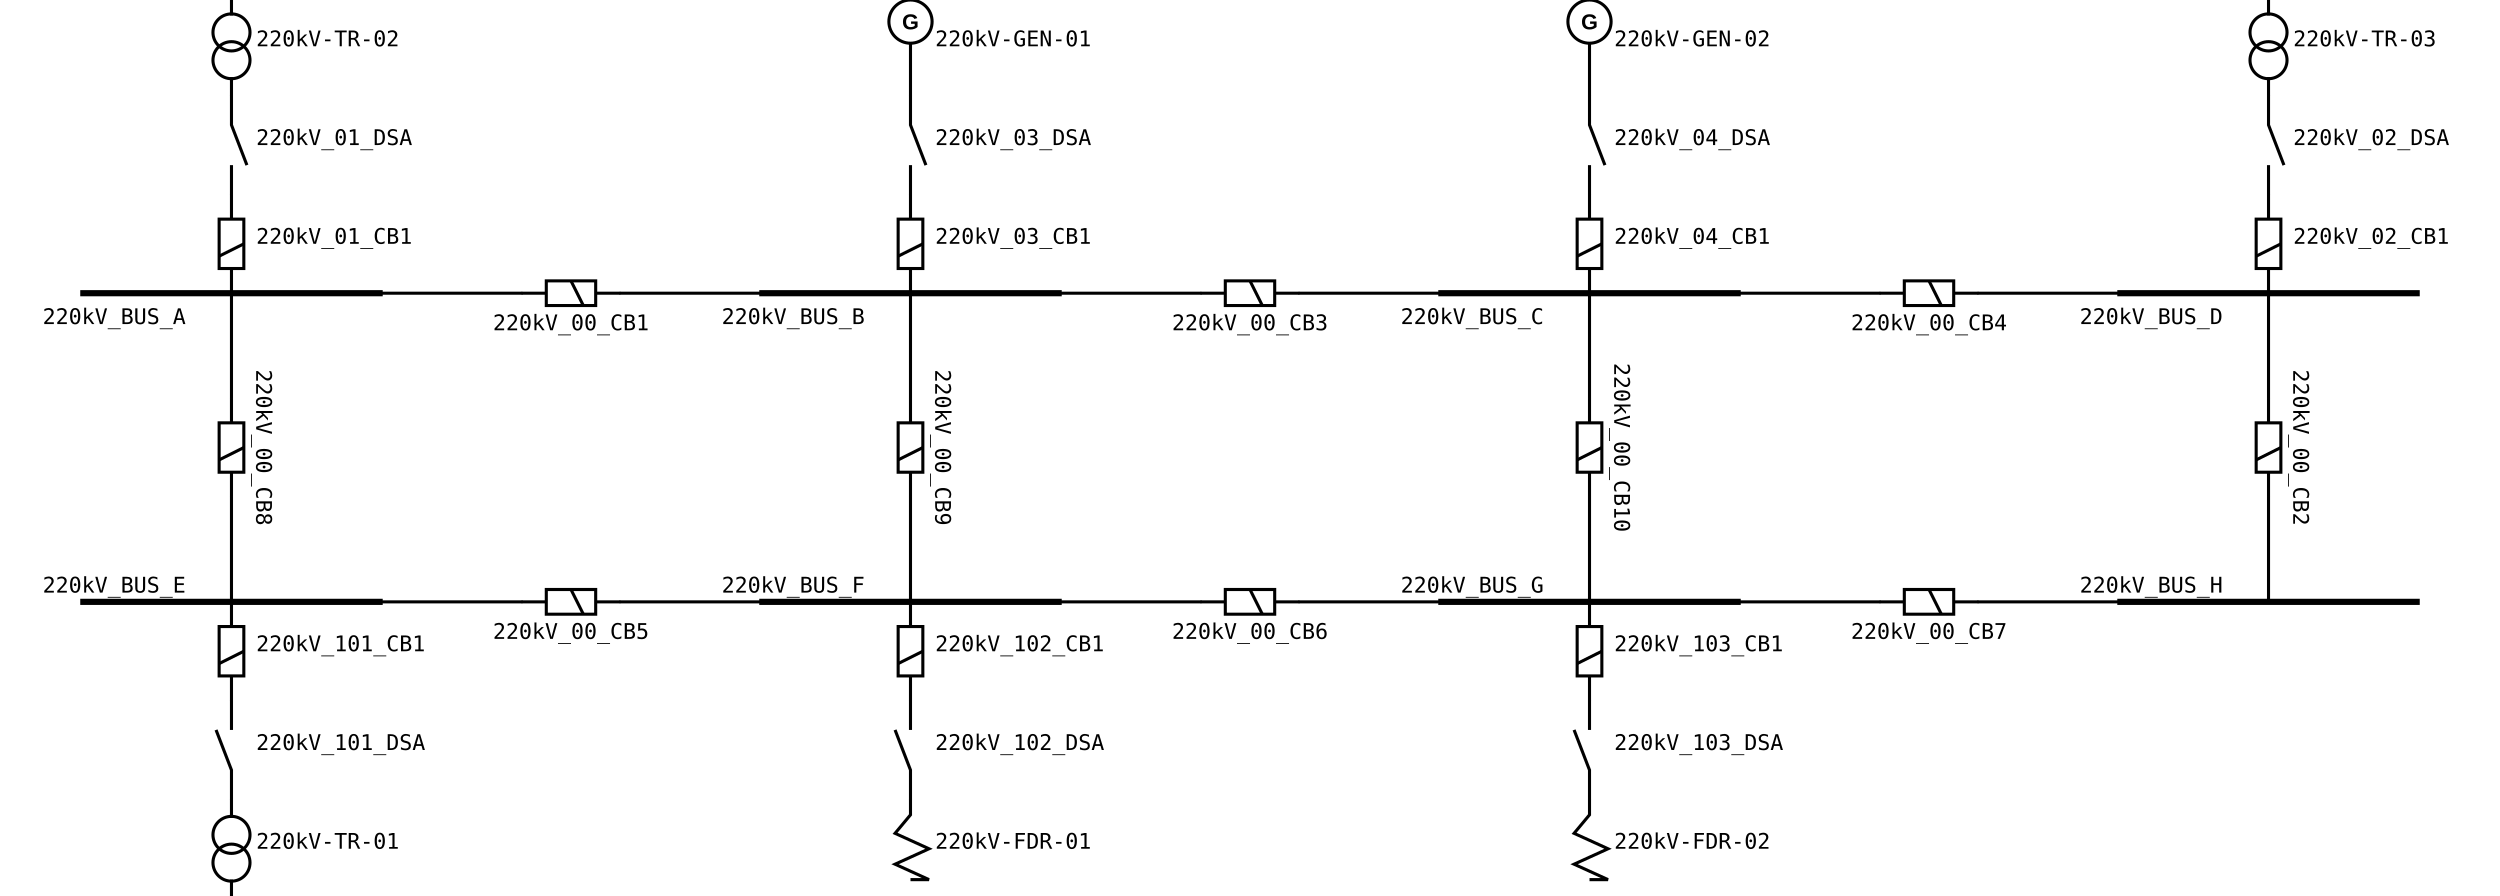
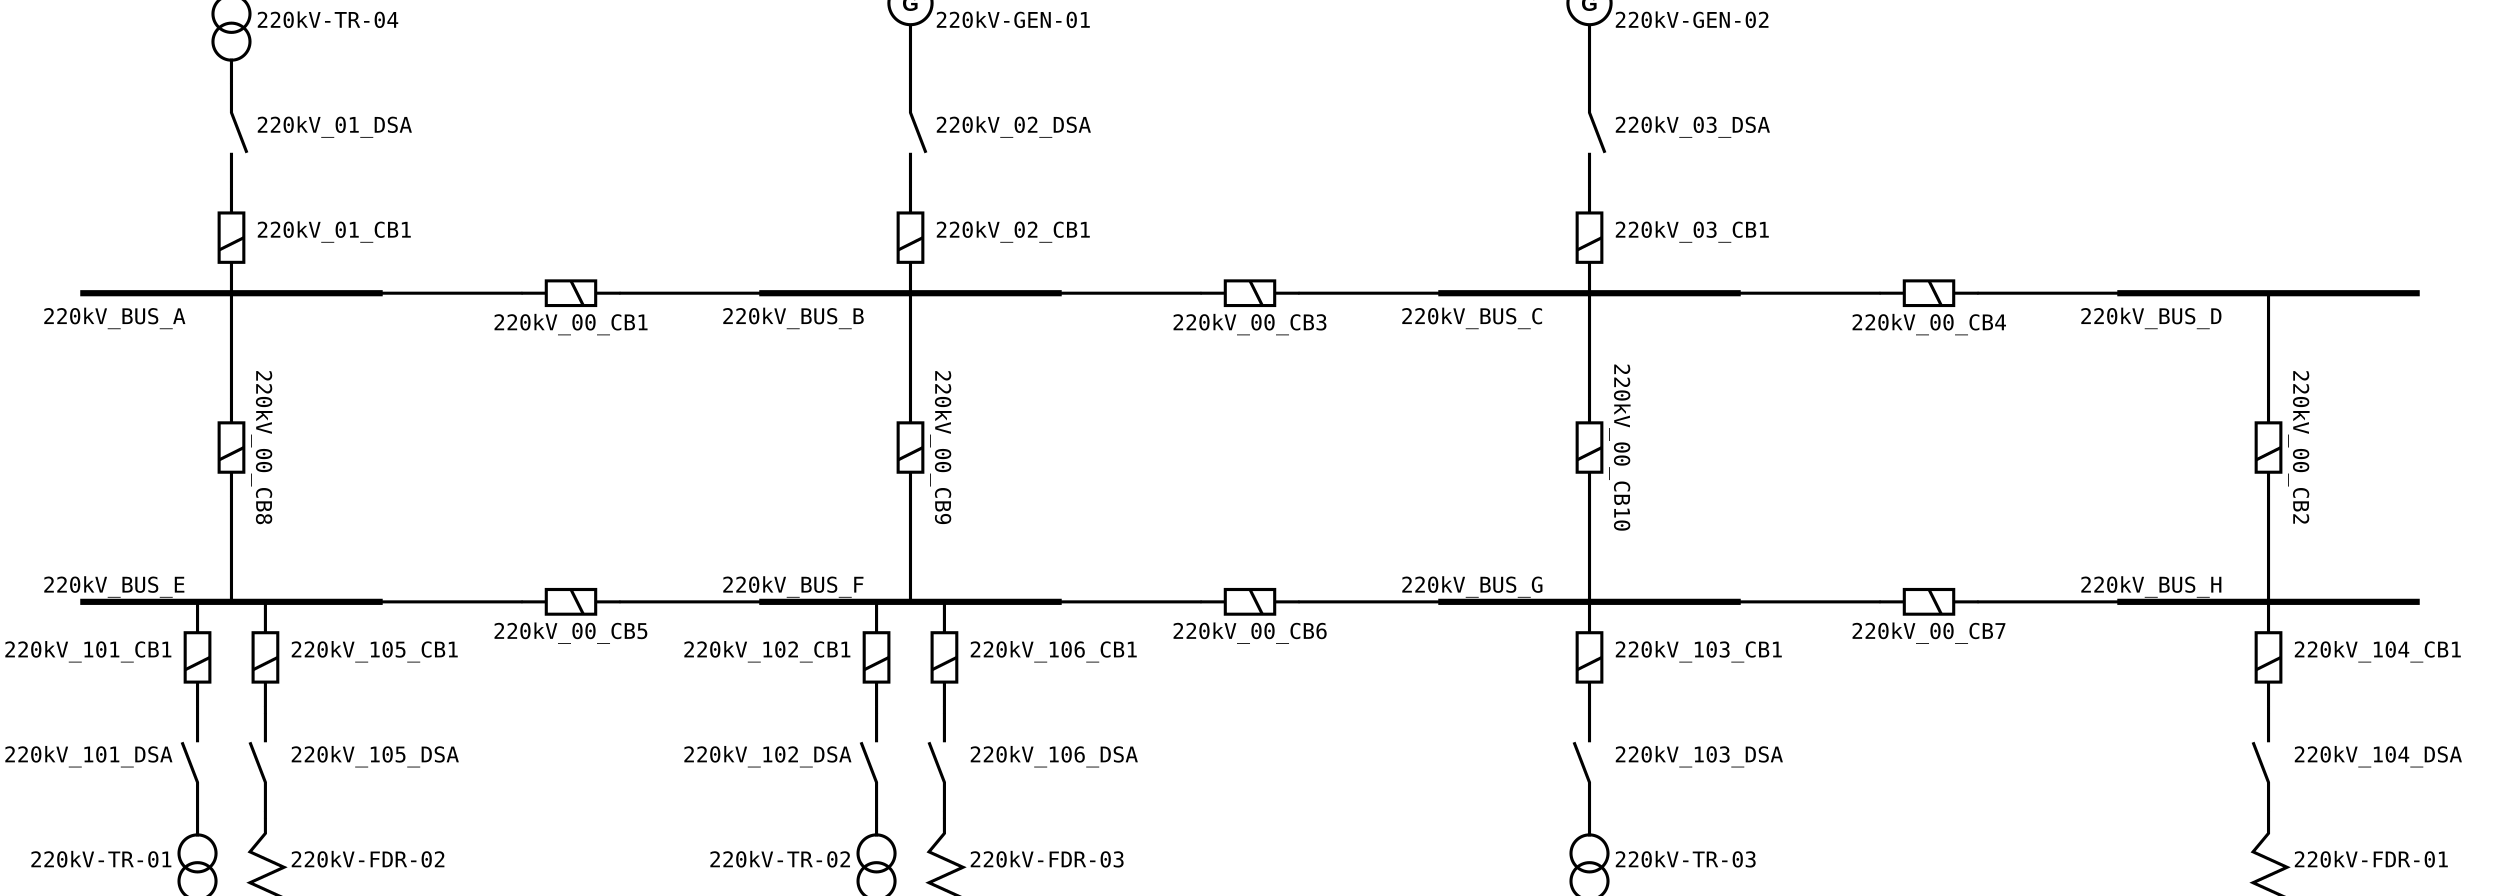
<svg xmlns="http://www.w3.org/2000/svg" viewBox="0 0 810 290" width="810" height="290" style="background:#fff">
  <line x1="27.0" y1="95.0" x2="123.0" y2="95.0" stroke="#000" stroke-width="2.0" stroke-linecap="square" />
  <text x="37.0" y="105.0" text-anchor="middle" font-family="monospace" font-size="7" fill="#000">220kV_BUS_A</text>
  <line x1="247.0" y1="95.0" x2="343.0" y2="95.0" stroke="#000" stroke-width="2.0" stroke-linecap="square" />
  <text x="257.0" y="105.0" text-anchor="middle" font-family="monospace" font-size="7" fill="#000">220kV_BUS_B</text>
  <line x1="467.0" y1="95.0" x2="563.0" y2="95.0" stroke="#000" stroke-width="2.0" stroke-linecap="square" />
  <text x="477.0" y="105.0" text-anchor="middle" font-family="monospace" font-size="7" fill="#000">220kV_BUS_C</text>
  <line x1="687.0" y1="95.0" x2="783.0" y2="95.0" stroke="#000" stroke-width="2.0" stroke-linecap="square" />
  <text x="697.0" y="105.0" text-anchor="middle" font-family="monospace" font-size="7" fill="#000">220kV_BUS_D</text>
  <line x1="27.0" y1="195.0" x2="123.0" y2="195.0" stroke="#000" stroke-width="2.0" stroke-linecap="square" />
  <text x="37.0" y="192.0" text-anchor="middle" font-family="monospace" font-size="7" fill="#000">220kV_BUS_E</text>
  <line x1="247.0" y1="195.0" x2="343.0" y2="195.0" stroke="#000" stroke-width="2.0" stroke-linecap="square" />
  <text x="257.0" y="192.0" text-anchor="middle" font-family="monospace" font-size="7" fill="#000">220kV_BUS_F</text>
  <line x1="467.0" y1="195.0" x2="563.0" y2="195.0" stroke="#000" stroke-width="2.0" stroke-linecap="square" />
  <text x="477.0" y="192.0" text-anchor="middle" font-family="monospace" font-size="7" fill="#000">220kV_BUS_G</text>
  <line x1="687.0" y1="195.0" x2="783.0" y2="195.0" stroke="#000" stroke-width="2.0" stroke-linecap="square" />
  <text x="697.0" y="192.0" text-anchor="middle" font-family="monospace" font-size="7" fill="#000">220kV_BUS_H</text>
  <line x1="123.0" y1="95.0" x2="169.0" y2="95.0" stroke="#000" stroke-width="1" stroke-linecap="round" />
  <circle cx="123.0" cy="95.0" r="0.0" fill="#000" />
  <circle cx="169.0" cy="95.0" r="0.0" fill="#000" />
  <g transform="translate(169.0,79.0) scale(1)">
    <g transform="rotate(-90,16,16)">
      <line x1="16" y1="0" x2="16" y2="8" stroke="#000" stroke-width="1" />
      <line x1="16" y1="32" x2="16" y2="24" stroke="#000" stroke-width="1" />
      <rect x="12" y="8" width="8" height="16" fill="none" stroke="#000" stroke-width="1" />
      <line x1="12" y1="20" x2="20" y2="16" stroke="#000" stroke-width="1" />
    </g>
  </g>
  <text x="185.0" y="107.0" text-anchor="middle" font-family="monospace" font-size="7" fill="#000">220kV_00_CB1</text>
  <circle cx="201.0" cy="95.0" r="0.0" fill="#000" />
  <line x1="201.0" y1="95.0" x2="247.0" y2="95.0" stroke="#000" stroke-width="1" stroke-linecap="round" />
  <circle cx="247.0" cy="95.0" r="0.0" fill="#000" />
  <line x1="75.0" y1="95.0" x2="75.0" y2="129.0" stroke="#000" stroke-width="1" stroke-linecap="round" />
  <circle cx="75.0" cy="95.0" r="0.0" fill="#000" />
  <circle cx="75.0" cy="129.0" r="0.0" fill="#000" />
  <g transform="translate(59.0,129.0) scale(1)">
    <line x1="16" y1="0" x2="16" y2="8" stroke="#000" stroke-width="1" />
    <line x1="16" y1="32" x2="16" y2="24" stroke="#000" stroke-width="1" />
    <rect x="12" y="8" width="8" height="16" fill="none" stroke="#000" stroke-width="1" />
    <line x1="12" y1="20" x2="20" y2="16" stroke="#000" stroke-width="1" />
  </g>
  <text x="83.0" y="145.0" text-anchor="middle" font-family="monospace" font-size="7" fill="#000" transform="rotate(90,83.0,145.0)">220kV_00_CB8</text>
  <circle cx="75.0" cy="161.0" r="0.0" fill="#000" />
  <line x1="75.0" y1="161.0" x2="75.0" y2="195.0" stroke="#000" stroke-width="1" stroke-linecap="round" />
  <circle cx="75.0" cy="195.0" r="0.0" fill="#000" />
  <line x1="343.0" y1="95.0" x2="389.0" y2="95.0" stroke="#000" stroke-width="1" stroke-linecap="round" />
  <circle cx="343.0" cy="95.0" r="0.0" fill="#000" />
  <circle cx="389.0" cy="95.0" r="0.0" fill="#000" />
  <g transform="translate(389.0,79.0) scale(1)">
    <g transform="rotate(-90,16,16)">
      <line x1="16" y1="0" x2="16" y2="8" stroke="#000" stroke-width="1" />
      <line x1="16" y1="32" x2="16" y2="24" stroke="#000" stroke-width="1" />
      <rect x="12" y="8" width="8" height="16" fill="none" stroke="#000" stroke-width="1" />
      <line x1="12" y1="20" x2="20" y2="16" stroke="#000" stroke-width="1" />
    </g>
  </g>
  <text x="405.0" y="107.0" text-anchor="middle" font-family="monospace" font-size="7" fill="#000">220kV_00_CB3</text>
  <circle cx="421.0" cy="95.0" r="0.0" fill="#000" />
  <line x1="421.0" y1="95.0" x2="467.0" y2="95.0" stroke="#000" stroke-width="1" stroke-linecap="round" />
  <circle cx="467.0" cy="95.0" r="0.0" fill="#000" />
  <line x1="295.0" y1="95.0" x2="295.0" y2="129.0" stroke="#000" stroke-width="1" stroke-linecap="round" />
  <circle cx="295.0" cy="95.0" r="0.0" fill="#000" />
  <circle cx="295.0" cy="129.0" r="0.0" fill="#000" />
  <g transform="translate(279.0,129.0) scale(1)">
    <line x1="16" y1="0" x2="16" y2="8" stroke="#000" stroke-width="1" />
    <line x1="16" y1="32" x2="16" y2="24" stroke="#000" stroke-width="1" />
    <rect x="12" y="8" width="8" height="16" fill="none" stroke="#000" stroke-width="1" />
    <line x1="12" y1="20" x2="20" y2="16" stroke="#000" stroke-width="1" />
  </g>
  <text x="303.0" y="145.0" text-anchor="middle" font-family="monospace" font-size="7" fill="#000" transform="rotate(90,303.0,145.0)">220kV_00_CB9</text>
  <circle cx="295.0" cy="161.0" r="0.0" fill="#000" />
  <line x1="295.0" y1="161.0" x2="295.0" y2="195.0" stroke="#000" stroke-width="1" stroke-linecap="round" />
  <circle cx="295.0" cy="195.0" r="0.0" fill="#000" />
  <line x1="563.0" y1="95.0" x2="609.0" y2="95.0" stroke="#000" stroke-width="1" stroke-linecap="round" />
  <circle cx="563.0" cy="95.0" r="0.0" fill="#000" />
  <circle cx="609.0" cy="95.0" r="0.0" fill="#000" />
  <g transform="translate(609.0,79.0) scale(1)">
    <g transform="rotate(-90,16,16)">
      <line x1="16" y1="0" x2="16" y2="8" stroke="#000" stroke-width="1" />
      <line x1="16" y1="32" x2="16" y2="24" stroke="#000" stroke-width="1" />
      <rect x="12" y="8" width="8" height="16" fill="none" stroke="#000" stroke-width="1" />
      <line x1="12" y1="20" x2="20" y2="16" stroke="#000" stroke-width="1" />
    </g>
  </g>
  <text x="625.0" y="107.0" text-anchor="middle" font-family="monospace" font-size="7" fill="#000">220kV_00_CB4</text>
  <circle cx="641.0" cy="95.0" r="0.0" fill="#000" />
  <line x1="641.0" y1="95.0" x2="687.0" y2="95.0" stroke="#000" stroke-width="1" stroke-linecap="round" />
  <circle cx="687.0" cy="95.0" r="0.0" fill="#000" />
  <line x1="515.0" y1="95.0" x2="515.0" y2="129.0" stroke="#000" stroke-width="1" stroke-linecap="round" />
  <circle cx="515.0" cy="95.0" r="0.0" fill="#000" />
  <circle cx="515.0" cy="129.0" r="0.0" fill="#000" />
  <g transform="translate(499.0,129.0) scale(1)">
    <line x1="16" y1="0" x2="16" y2="8" stroke="#000" stroke-width="1" />
    <line x1="16" y1="32" x2="16" y2="24" stroke="#000" stroke-width="1" />
    <rect x="12" y="8" width="8" height="16" fill="none" stroke="#000" stroke-width="1" />
    <line x1="12" y1="20" x2="20" y2="16" stroke="#000" stroke-width="1" />
  </g>
  <text x="523.0" y="145.0" text-anchor="middle" font-family="monospace" font-size="7" fill="#000" transform="rotate(90,523.0,145.0)">220kV_00_CB10</text>
  <circle cx="515.0" cy="161.0" r="0.0" fill="#000" />
  <line x1="515.0" y1="161.0" x2="515.0" y2="195.0" stroke="#000" stroke-width="1" stroke-linecap="round" />
  <circle cx="515.0" cy="195.0" r="0.0" fill="#000" />
  <line x1="735.0" y1="95.0" x2="735.0" y2="129.0" stroke="#000" stroke-width="1" stroke-linecap="round" />
  <circle cx="735.0" cy="95.0" r="0.0" fill="#000" />
  <circle cx="735.0" cy="129.0" r="0.0" fill="#000" />
  <g transform="translate(719.0,129.0) scale(1)">
    <line x1="16" y1="0" x2="16" y2="8" stroke="#000" stroke-width="1" />
    <line x1="16" y1="32" x2="16" y2="24" stroke="#000" stroke-width="1" />
    <rect x="12" y="8" width="8" height="16" fill="none" stroke="#000" stroke-width="1" />
    <line x1="12" y1="20" x2="20" y2="16" stroke="#000" stroke-width="1" />
  </g>
  <text x="743.0" y="145.0" text-anchor="middle" font-family="monospace" font-size="7" fill="#000" transform="rotate(90,743.0,145.0)">220kV_00_CB2</text>
  <circle cx="735.0" cy="161.0" r="0.0" fill="#000" />
  <line x1="735.0" y1="161.0" x2="735.0" y2="195.0" stroke="#000" stroke-width="1" stroke-linecap="round" />
  <circle cx="735.0" cy="195.0" r="0.0" fill="#000" />
  <line x1="123.0" y1="195.0" x2="169.0" y2="195.0" stroke="#000" stroke-width="1" stroke-linecap="round" />
  <circle cx="123.0" cy="195.0" r="0.0" fill="#000" />
  <circle cx="169.0" cy="195.0" r="0.0" fill="#000" />
  <g transform="translate(169.0,179.0) scale(1)">
    <g transform="rotate(-90,16,16)">
      <line x1="16" y1="0" x2="16" y2="8" stroke="#000" stroke-width="1" />
      <line x1="16" y1="32" x2="16" y2="24" stroke="#000" stroke-width="1" />
      <rect x="12" y="8" width="8" height="16" fill="none" stroke="#000" stroke-width="1" />
      <line x1="12" y1="20" x2="20" y2="16" stroke="#000" stroke-width="1" />
    </g>
  </g>
  <text x="185.0" y="207.0" text-anchor="middle" font-family="monospace" font-size="7" fill="#000">220kV_00_CB5</text>
  <circle cx="201.0" cy="195.0" r="0.0" fill="#000" />
  <line x1="201.0" y1="195.0" x2="247.0" y2="195.0" stroke="#000" stroke-width="1" stroke-linecap="round" />
  <circle cx="247.0" cy="195.0" r="0.0" fill="#000" />
  <line x1="343.0" y1="195.0" x2="389.0" y2="195.0" stroke="#000" stroke-width="1" stroke-linecap="round" />
  <circle cx="343.0" cy="195.0" r="0.0" fill="#000" />
  <circle cx="389.0" cy="195.0" r="0.0" fill="#000" />
  <g transform="translate(389.0,179.0) scale(1)">
    <g transform="rotate(-90,16,16)">
      <line x1="16" y1="0" x2="16" y2="8" stroke="#000" stroke-width="1" />
      <line x1="16" y1="32" x2="16" y2="24" stroke="#000" stroke-width="1" />
      <rect x="12" y="8" width="8" height="16" fill="none" stroke="#000" stroke-width="1" />
      <line x1="12" y1="20" x2="20" y2="16" stroke="#000" stroke-width="1" />
    </g>
  </g>
  <text x="405.0" y="207.0" text-anchor="middle" font-family="monospace" font-size="7" fill="#000">220kV_00_CB6</text>
  <circle cx="421.0" cy="195.0" r="0.0" fill="#000" />
  <line x1="421.0" y1="195.0" x2="467.0" y2="195.0" stroke="#000" stroke-width="1" stroke-linecap="round" />
  <circle cx="467.0" cy="195.0" r="0.0" fill="#000" />
  <line x1="563.0" y1="195.0" x2="609.0" y2="195.0" stroke="#000" stroke-width="1" stroke-linecap="round" />
  <circle cx="563.0" cy="195.0" r="0.0" fill="#000" />
  <circle cx="609.0" cy="195.0" r="0.0" fill="#000" />
  <g transform="translate(609.0,179.0) scale(1)">
    <g transform="rotate(-90,16,16)">
      <line x1="16" y1="0" x2="16" y2="8" stroke="#000" stroke-width="1" />
      <line x1="16" y1="32" x2="16" y2="24" stroke="#000" stroke-width="1" />
      <rect x="12" y="8" width="8" height="16" fill="none" stroke="#000" stroke-width="1" />
      <line x1="12" y1="20" x2="20" y2="16" stroke="#000" stroke-width="1" />
    </g>
  </g>
  <text x="625.0" y="207.0" text-anchor="middle" font-family="monospace" font-size="7" fill="#000">220kV_00_CB7</text>
  <circle cx="641.0" cy="195.0" r="0.0" fill="#000" />
  <line x1="641.0" y1="195.0" x2="687.0" y2="195.0" stroke="#000" stroke-width="1" stroke-linecap="round" />
  <circle cx="687.0" cy="195.0" r="0.0" fill="#000" />
  <circle cx="75.0" cy="95.0" r="0.0" fill="#000" />
-   <line x1="75.0" y1="95.0" x2="75.0" y2="95.0" stroke="#000" stroke-width="1" stroke-linecap="round" />
-   <g transform="translate(59.0,63.0) scale(1)">
-     <line x1="16" y1="0" x2="16" y2="8" stroke="#000" stroke-width="1" />
-     <line x1="16" y1="32" x2="16" y2="24" stroke="#000" stroke-width="1" />
-     <rect x="12" y="8" width="8" height="16" fill="none" stroke="#000" stroke-width="1" />
-     <line x1="12" y1="20" x2="20" y2="16" stroke="#000" stroke-width="1" />
-   </g>
-   <text x="83.0" y="79.0" text-anchor="start" font-family="monospace" font-size="7" fill="#000">220kV_01_CB1</text>
-   <circle cx="75.0" cy="63.0" r="0.0" fill="#000" />
-   <circle cx="75.0" cy="95.0" r="0.0" fill="#000" />
-   <line x1="75.0" y1="63.0" x2="75.0" y2="63.0" stroke="#000" stroke-width="1" stroke-linecap="round" />
-   <g transform="translate(59.0,31.0) scale(1)">
+   <line x1="75.0" y1="95.0" x2="75.0" y2="93.0" stroke="#000" stroke-width="1" stroke-linecap="round" />
+   <g transform="translate(59.0,61.0) scale(1)">
+     <line x1="16" y1="0" x2="16" y2="8" stroke="#000" stroke-width="1" />
+     <line x1="16" y1="32" x2="16" y2="24" stroke="#000" stroke-width="1" />
+     <rect x="12" y="8" width="8" height="16" fill="none" stroke="#000" stroke-width="1" />
+     <line x1="12" y1="20" x2="20" y2="16" stroke="#000" stroke-width="1" />
+   </g>
+   <text x="83.0" y="77.0" text-anchor="start" font-family="monospace" font-size="7" fill="#000">220kV_01_CB1</text>
+   <circle cx="75.0" cy="61.0" r="0.0" fill="#000" />
+   <circle cx="75.0" cy="93.0" r="0.0" fill="#000" />
+   <line x1="75.0" y1="61.0" x2="75.0" y2="59.0" stroke="#000" stroke-width="1" stroke-linecap="round" />
+   <g transform="translate(59.0,27.0) scale(1)">
    <g transform="rotate(180,16,16)">
      <line x1="16" y1="0" x2="16" y2="9.5" stroke="#000" stroke-width="1" />
      <polyline points="11,9.5 16,22.5 16,32" fill="none" stroke="#000" stroke-width="1" />
    </g>
  </g>
-   <text x="83.0" y="47.0" text-anchor="start" font-family="monospace" font-size="7" fill="#000">220kV_01_DSA</text>
-   <circle cx="75.0" cy="63.0" r="0.0" fill="#000" />
-   <circle cx="75.0" cy="31.0" r="0.0" fill="#000" />
-   <line x1="75.0" y1="31.0" x2="75.0" y2="31.0" stroke="#000" stroke-width="1" stroke-linecap="round" />
+   <text x="83.0" y="43.0" text-anchor="start" font-family="monospace" font-size="7" fill="#000">220kV_01_DSA</text>
+   <circle cx="75.0" cy="59.0" r="0.0" fill="#000" />
+   <circle cx="75.0" cy="27.0" r="0.0" fill="#000" />
+   <line x1="75.0" y1="27.0" x2="75.0" y2="25.0" stroke="#000" stroke-width="1" stroke-linecap="round" />
  <circle cx="295.0" cy="95.0" r="0.0" fill="#000" />
-   <line x1="295.0" y1="95.0" x2="295.0" y2="95.0" stroke="#000" stroke-width="1" stroke-linecap="round" />
-   <g transform="translate(279.0,63.0) scale(1)">
-     <line x1="16" y1="0" x2="16" y2="8" stroke="#000" stroke-width="1" />
-     <line x1="16" y1="32" x2="16" y2="24" stroke="#000" stroke-width="1" />
-     <rect x="12" y="8" width="8" height="16" fill="none" stroke="#000" stroke-width="1" />
-     <line x1="12" y1="20" x2="20" y2="16" stroke="#000" stroke-width="1" />
-   </g>
-   <text x="303.0" y="79.0" text-anchor="start" font-family="monospace" font-size="7" fill="#000">220kV_03_CB1</text>
-   <circle cx="295.0" cy="63.0" r="0.0" fill="#000" />
-   <circle cx="295.0" cy="95.0" r="0.0" fill="#000" />
-   <line x1="295.0" y1="63.0" x2="295.0" y2="63.0" stroke="#000" stroke-width="1" stroke-linecap="round" />
-   <g transform="translate(279.0,31.0) scale(1)">
+   <line x1="295.0" y1="95.0" x2="295.0" y2="93.0" stroke="#000" stroke-width="1" stroke-linecap="round" />
+   <g transform="translate(279.0,61.0) scale(1)">
+     <line x1="16" y1="0" x2="16" y2="8" stroke="#000" stroke-width="1" />
+     <line x1="16" y1="32" x2="16" y2="24" stroke="#000" stroke-width="1" />
+     <rect x="12" y="8" width="8" height="16" fill="none" stroke="#000" stroke-width="1" />
+     <line x1="12" y1="20" x2="20" y2="16" stroke="#000" stroke-width="1" />
+   </g>
+   <text x="303.0" y="77.0" text-anchor="start" font-family="monospace" font-size="7" fill="#000">220kV_02_CB1</text>
+   <circle cx="295.0" cy="61.0" r="0.0" fill="#000" />
+   <circle cx="295.0" cy="93.0" r="0.0" fill="#000" />
+   <line x1="295.0" y1="61.0" x2="295.0" y2="59.0" stroke="#000" stroke-width="1" stroke-linecap="round" />
+   <g transform="translate(279.0,27.0) scale(1)">
    <g transform="rotate(180,16,16)">
      <line x1="16" y1="0" x2="16" y2="9.5" stroke="#000" stroke-width="1" />
      <polyline points="11,9.5 16,22.5 16,32" fill="none" stroke="#000" stroke-width="1" />
    </g>
  </g>
-   <text x="303.0" y="47.0" text-anchor="start" font-family="monospace" font-size="7" fill="#000">220kV_03_DSA</text>
-   <circle cx="295.0" cy="63.0" r="0.0" fill="#000" />
-   <circle cx="295.0" cy="31.0" r="0.0" fill="#000" />
-   <line x1="295.0" y1="31.0" x2="295.0" y2="31.0" stroke="#000" stroke-width="1" stroke-linecap="round" />
+   <text x="303.0" y="43.0" text-anchor="start" font-family="monospace" font-size="7" fill="#000">220kV_02_DSA</text>
+   <circle cx="295.0" cy="59.0" r="0.0" fill="#000" />
+   <circle cx="295.0" cy="27.0" r="0.0" fill="#000" />
+   <line x1="295.0" y1="27.0" x2="295.0" y2="25.0" stroke="#000" stroke-width="1" stroke-linecap="round" />
  <circle cx="515.0" cy="95.0" r="0.0" fill="#000" />
-   <line x1="515.0" y1="95.0" x2="515.0" y2="95.0" stroke="#000" stroke-width="1" stroke-linecap="round" />
-   <g transform="translate(499.0,63.0) scale(1)">
-     <line x1="16" y1="0" x2="16" y2="8" stroke="#000" stroke-width="1" />
-     <line x1="16" y1="32" x2="16" y2="24" stroke="#000" stroke-width="1" />
-     <rect x="12" y="8" width="8" height="16" fill="none" stroke="#000" stroke-width="1" />
-     <line x1="12" y1="20" x2="20" y2="16" stroke="#000" stroke-width="1" />
-   </g>
-   <text x="523.0" y="79.0" text-anchor="start" font-family="monospace" font-size="7" fill="#000">220kV_04_CB1</text>
-   <circle cx="515.0" cy="63.0" r="0.0" fill="#000" />
-   <circle cx="515.0" cy="95.0" r="0.0" fill="#000" />
-   <line x1="515.0" y1="63.0" x2="515.0" y2="63.0" stroke="#000" stroke-width="1" stroke-linecap="round" />
-   <g transform="translate(499.0,31.0) scale(1)">
+   <line x1="515.0" y1="95.0" x2="515.0" y2="93.0" stroke="#000" stroke-width="1" stroke-linecap="round" />
+   <g transform="translate(499.0,61.0) scale(1)">
+     <line x1="16" y1="0" x2="16" y2="8" stroke="#000" stroke-width="1" />
+     <line x1="16" y1="32" x2="16" y2="24" stroke="#000" stroke-width="1" />
+     <rect x="12" y="8" width="8" height="16" fill="none" stroke="#000" stroke-width="1" />
+     <line x1="12" y1="20" x2="20" y2="16" stroke="#000" stroke-width="1" />
+   </g>
+   <text x="523.0" y="77.0" text-anchor="start" font-family="monospace" font-size="7" fill="#000">220kV_03_CB1</text>
+   <circle cx="515.0" cy="61.0" r="0.0" fill="#000" />
+   <circle cx="515.0" cy="93.0" r="0.0" fill="#000" />
+   <line x1="515.0" y1="61.0" x2="515.0" y2="59.0" stroke="#000" stroke-width="1" stroke-linecap="round" />
+   <g transform="translate(499.0,27.0) scale(1)">
    <g transform="rotate(180,16,16)">
      <line x1="16" y1="0" x2="16" y2="9.5" stroke="#000" stroke-width="1" />
      <polyline points="11,9.5 16,22.5 16,32" fill="none" stroke="#000" stroke-width="1" />
    </g>
  </g>
-   <text x="523.0" y="47.0" text-anchor="start" font-family="monospace" font-size="7" fill="#000">220kV_04_DSA</text>
-   <circle cx="515.0" cy="63.0" r="0.0" fill="#000" />
-   <circle cx="515.0" cy="31.0" r="0.0" fill="#000" />
-   <line x1="515.0" y1="31.0" x2="515.0" y2="31.0" stroke="#000" stroke-width="1" stroke-linecap="round" />
-   <circle cx="735.0" cy="95.0" r="0.0" fill="#000" />
-   <line x1="735.0" y1="95.0" x2="735.0" y2="95.0" stroke="#000" stroke-width="1" stroke-linecap="round" />
-   <g transform="translate(719.0,63.0) scale(1)">
-     <line x1="16" y1="0" x2="16" y2="8" stroke="#000" stroke-width="1" />
-     <line x1="16" y1="32" x2="16" y2="24" stroke="#000" stroke-width="1" />
-     <rect x="12" y="8" width="8" height="16" fill="none" stroke="#000" stroke-width="1" />
-     <line x1="12" y1="20" x2="20" y2="16" stroke="#000" stroke-width="1" />
-   </g>
-   <text x="743.0" y="79.0" text-anchor="start" font-family="monospace" font-size="7" fill="#000">220kV_02_CB1</text>
-   <circle cx="735.0" cy="63.0" r="0.0" fill="#000" />
-   <circle cx="735.0" cy="95.0" r="0.0" fill="#000" />
-   <line x1="735.0" y1="63.0" x2="735.0" y2="63.0" stroke="#000" stroke-width="1" stroke-linecap="round" />
-   <g transform="translate(719.0,31.0) scale(1)">
-     <g transform="rotate(180,16,16)">
-       <line x1="16" y1="0" x2="16" y2="9.5" stroke="#000" stroke-width="1" />
-       <polyline points="11,9.5 16,22.5 16,32" fill="none" stroke="#000" stroke-width="1" />
-     </g>
-   </g>
-   <text x="743.0" y="47.0" text-anchor="start" font-family="monospace" font-size="7" fill="#000">220kV_02_DSA</text>
-   <circle cx="735.0" cy="63.0" r="0.0" fill="#000" />
-   <circle cx="735.0" cy="31.0" r="0.0" fill="#000" />
-   <line x1="735.0" y1="31.0" x2="735.0" y2="31.0" stroke="#000" stroke-width="1" stroke-linecap="round" />
+   <text x="523.0" y="43.0" text-anchor="start" font-family="monospace" font-size="7" fill="#000">220kV_03_DSA</text>
+   <circle cx="515.0" cy="59.0" r="0.0" fill="#000" />
+   <circle cx="515.0" cy="27.0" r="0.0" fill="#000" />
+   <line x1="515.0" y1="27.0" x2="515.0" y2="25.0" stroke="#000" stroke-width="1" stroke-linecap="round" />
  <circle cx="75.0" cy="195.0" r="0.0" fill="#000" />
-   <line x1="75.0" y1="195.0" x2="75.0" y2="195.0" stroke="#000" stroke-width="1" stroke-linecap="round" />
-   <g transform="translate(59.0,195.0) scale(1)">
-     <line x1="16" y1="0" x2="16" y2="8" stroke="#000" stroke-width="1" />
-     <line x1="16" y1="32" x2="16" y2="24" stroke="#000" stroke-width="1" />
-     <rect x="12" y="8" width="8" height="16" fill="none" stroke="#000" stroke-width="1" />
-     <line x1="12" y1="20" x2="20" y2="16" stroke="#000" stroke-width="1" />
-   </g>
-   <text x="83.0" y="211.0" text-anchor="start" font-family="monospace" font-size="7" fill="#000">220kV_101_CB1</text>
+   <line x1="75.0" y1="195.0" x2="64.0" y2="195.0" stroke="#000" stroke-width="1" stroke-linecap="round" />
+   <circle cx="64.0" cy="195.0" r="0.0" fill="#000" />
+   <line x1="64.0" y1="195.0" x2="64.0" y2="197.0" stroke="#000" stroke-width="1" stroke-linecap="round" />
+   <g transform="translate(48.0,197.0) scale(1)">
+     <line x1="16" y1="0" x2="16" y2="8" stroke="#000" stroke-width="1" />
+     <line x1="16" y1="32" x2="16" y2="24" stroke="#000" stroke-width="1" />
+     <rect x="12" y="8" width="8" height="16" fill="none" stroke="#000" stroke-width="1" />
+     <line x1="12" y1="20" x2="20" y2="16" stroke="#000" stroke-width="1" />
+   </g>
+   <text x="56.0" y="213.0" text-anchor="end" font-family="monospace" font-size="7" fill="#000">220kV_101_CB1</text>
+   <circle cx="64.0" cy="197.0" r="0.0" fill="#000" />
+   <circle cx="64.0" cy="229.0" r="0.0" fill="#000" />
+   <line x1="64.0" y1="229.0" x2="64.0" y2="231.0" stroke="#000" stroke-width="1" stroke-linecap="round" />
+   <g transform="translate(48.0,231.0) scale(1)">
+     <line x1="16" y1="0" x2="16" y2="9.5" stroke="#000" stroke-width="1" />
+     <polyline points="11,9.5 16,22.5 16,32" fill="none" stroke="#000" stroke-width="1" />
+   </g>
+   <text x="56.0" y="247.0" text-anchor="end" font-family="monospace" font-size="7" fill="#000">220kV_101_DSA</text>
+   <circle cx="64.0" cy="263.0" r="0.0" fill="#000" />
+   <line x1="64.0" y1="263.0" x2="64.0" y2="265.0" stroke="#000" stroke-width="1" stroke-linecap="round" />
  <circle cx="75.0" cy="195.0" r="0.0" fill="#000" />
-   <circle cx="75.0" cy="227.0" r="0.0" fill="#000" />
-   <line x1="75.0" y1="227.0" x2="75.0" y2="227.0" stroke="#000" stroke-width="1" stroke-linecap="round" />
-   <g transform="translate(59.0,227.0) scale(1)">
-     <line x1="16" y1="0" x2="16" y2="9.5" stroke="#000" stroke-width="1" />
-     <polyline points="11,9.5 16,22.5 16,32" fill="none" stroke="#000" stroke-width="1" />
-   </g>
-   <text x="83.0" y="243.0" text-anchor="start" font-family="monospace" font-size="7" fill="#000">220kV_101_DSA</text>
-   <circle cx="75.0" cy="259.0" r="0.0" fill="#000" />
-   <line x1="75.0" y1="259.0" x2="75.0" y2="259.0" stroke="#000" stroke-width="1" stroke-linecap="round" />
+   <line x1="75.0" y1="195.0" x2="86.0" y2="195.0" stroke="#000" stroke-width="1" stroke-linecap="round" />
+   <circle cx="86.0" cy="195.0" r="0.0" fill="#000" />
+   <line x1="86.0" y1="195.0" x2="86.0" y2="197.0" stroke="#000" stroke-width="1" stroke-linecap="round" />
+   <g transform="translate(70.0,197.0) scale(1)">
+     <line x1="16" y1="0" x2="16" y2="8" stroke="#000" stroke-width="1" />
+     <line x1="16" y1="32" x2="16" y2="24" stroke="#000" stroke-width="1" />
+     <rect x="12" y="8" width="8" height="16" fill="none" stroke="#000" stroke-width="1" />
+     <line x1="12" y1="20" x2="20" y2="16" stroke="#000" stroke-width="1" />
+   </g>
+   <text x="94.0" y="213.0" text-anchor="start" font-family="monospace" font-size="7" fill="#000">220kV_105_CB1</text>
+   <circle cx="86.0" cy="197.0" r="0.0" fill="#000" />
+   <circle cx="86.0" cy="229.0" r="0.0" fill="#000" />
+   <line x1="86.0" y1="229.0" x2="86.0" y2="231.0" stroke="#000" stroke-width="1" stroke-linecap="round" />
+   <g transform="translate(70.0,231.0) scale(1)">
+     <line x1="16" y1="0" x2="16" y2="9.5" stroke="#000" stroke-width="1" />
+     <polyline points="11,9.5 16,22.5 16,32" fill="none" stroke="#000" stroke-width="1" />
+   </g>
+   <text x="94.0" y="247.0" text-anchor="start" font-family="monospace" font-size="7" fill="#000">220kV_105_DSA</text>
+   <circle cx="86.0" cy="263.0" r="0.0" fill="#000" />
+   <line x1="86.0" y1="263.0" x2="86.0" y2="265.0" stroke="#000" stroke-width="1" stroke-linecap="round" />
  <circle cx="295.0" cy="195.0" r="0.0" fill="#000" />
-   <line x1="295.0" y1="195.0" x2="295.0" y2="195.0" stroke="#000" stroke-width="1" stroke-linecap="round" />
-   <g transform="translate(279.0,195.0) scale(1)">
-     <line x1="16" y1="0" x2="16" y2="8" stroke="#000" stroke-width="1" />
-     <line x1="16" y1="32" x2="16" y2="24" stroke="#000" stroke-width="1" />
-     <rect x="12" y="8" width="8" height="16" fill="none" stroke="#000" stroke-width="1" />
-     <line x1="12" y1="20" x2="20" y2="16" stroke="#000" stroke-width="1" />
-   </g>
-   <text x="303.0" y="211.0" text-anchor="start" font-family="monospace" font-size="7" fill="#000">220kV_102_CB1</text>
+   <line x1="295.0" y1="195.0" x2="284.0" y2="195.0" stroke="#000" stroke-width="1" stroke-linecap="round" />
+   <circle cx="284.0" cy="195.0" r="0.0" fill="#000" />
+   <line x1="284.0" y1="195.0" x2="284.0" y2="197.0" stroke="#000" stroke-width="1" stroke-linecap="round" />
+   <g transform="translate(268.0,197.0) scale(1)">
+     <line x1="16" y1="0" x2="16" y2="8" stroke="#000" stroke-width="1" />
+     <line x1="16" y1="32" x2="16" y2="24" stroke="#000" stroke-width="1" />
+     <rect x="12" y="8" width="8" height="16" fill="none" stroke="#000" stroke-width="1" />
+     <line x1="12" y1="20" x2="20" y2="16" stroke="#000" stroke-width="1" />
+   </g>
+   <text x="276.0" y="213.0" text-anchor="end" font-family="monospace" font-size="7" fill="#000">220kV_102_CB1</text>
+   <circle cx="284.0" cy="197.0" r="0.0" fill="#000" />
+   <circle cx="284.0" cy="229.0" r="0.0" fill="#000" />
+   <line x1="284.0" y1="229.0" x2="284.0" y2="231.0" stroke="#000" stroke-width="1" stroke-linecap="round" />
+   <g transform="translate(268.0,231.0) scale(1)">
+     <line x1="16" y1="0" x2="16" y2="9.5" stroke="#000" stroke-width="1" />
+     <polyline points="11,9.5 16,22.5 16,32" fill="none" stroke="#000" stroke-width="1" />
+   </g>
+   <text x="276.0" y="247.0" text-anchor="end" font-family="monospace" font-size="7" fill="#000">220kV_102_DSA</text>
+   <circle cx="284.0" cy="263.0" r="0.0" fill="#000" />
+   <line x1="284.0" y1="263.0" x2="284.0" y2="265.0" stroke="#000" stroke-width="1" stroke-linecap="round" />
  <circle cx="295.0" cy="195.0" r="0.0" fill="#000" />
-   <circle cx="295.0" cy="227.0" r="0.0" fill="#000" />
-   <line x1="295.0" y1="227.0" x2="295.0" y2="227.0" stroke="#000" stroke-width="1" stroke-linecap="round" />
-   <g transform="translate(279.0,227.0) scale(1)">
-     <line x1="16" y1="0" x2="16" y2="9.5" stroke="#000" stroke-width="1" />
-     <polyline points="11,9.5 16,22.5 16,32" fill="none" stroke="#000" stroke-width="1" />
-   </g>
-   <text x="303.0" y="243.0" text-anchor="start" font-family="monospace" font-size="7" fill="#000">220kV_102_DSA</text>
-   <circle cx="295.0" cy="259.0" r="0.0" fill="#000" />
-   <line x1="295.0" y1="259.0" x2="295.0" y2="259.0" stroke="#000" stroke-width="1" stroke-linecap="round" />
+   <line x1="295.0" y1="195.0" x2="306.0" y2="195.0" stroke="#000" stroke-width="1" stroke-linecap="round" />
+   <circle cx="306.0" cy="195.0" r="0.0" fill="#000" />
+   <line x1="306.0" y1="195.0" x2="306.0" y2="197.0" stroke="#000" stroke-width="1" stroke-linecap="round" />
+   <g transform="translate(290.0,197.0) scale(1)">
+     <line x1="16" y1="0" x2="16" y2="8" stroke="#000" stroke-width="1" />
+     <line x1="16" y1="32" x2="16" y2="24" stroke="#000" stroke-width="1" />
+     <rect x="12" y="8" width="8" height="16" fill="none" stroke="#000" stroke-width="1" />
+     <line x1="12" y1="20" x2="20" y2="16" stroke="#000" stroke-width="1" />
+   </g>
+   <text x="314.0" y="213.0" text-anchor="start" font-family="monospace" font-size="7" fill="#000">220kV_106_CB1</text>
+   <circle cx="306.0" cy="197.0" r="0.0" fill="#000" />
+   <circle cx="306.0" cy="229.0" r="0.0" fill="#000" />
+   <line x1="306.0" y1="229.0" x2="306.0" y2="231.0" stroke="#000" stroke-width="1" stroke-linecap="round" />
+   <g transform="translate(290.0,231.0) scale(1)">
+     <line x1="16" y1="0" x2="16" y2="9.5" stroke="#000" stroke-width="1" />
+     <polyline points="11,9.5 16,22.5 16,32" fill="none" stroke="#000" stroke-width="1" />
+   </g>
+   <text x="314.0" y="247.0" text-anchor="start" font-family="monospace" font-size="7" fill="#000">220kV_106_DSA</text>
+   <circle cx="306.0" cy="263.0" r="0.0" fill="#000" />
+   <line x1="306.0" y1="263.0" x2="306.0" y2="265.0" stroke="#000" stroke-width="1" stroke-linecap="round" />
  <circle cx="515.0" cy="195.0" r="0.0" fill="#000" />
-   <line x1="515.0" y1="195.0" x2="515.0" y2="195.0" stroke="#000" stroke-width="1" stroke-linecap="round" />
-   <g transform="translate(499.0,195.0) scale(1)">
-     <line x1="16" y1="0" x2="16" y2="8" stroke="#000" stroke-width="1" />
-     <line x1="16" y1="32" x2="16" y2="24" stroke="#000" stroke-width="1" />
-     <rect x="12" y="8" width="8" height="16" fill="none" stroke="#000" stroke-width="1" />
-     <line x1="12" y1="20" x2="20" y2="16" stroke="#000" stroke-width="1" />
-   </g>
-   <text x="523.0" y="211.0" text-anchor="start" font-family="monospace" font-size="7" fill="#000">220kV_103_CB1</text>
-   <circle cx="515.0" cy="195.0" r="0.0" fill="#000" />
-   <circle cx="515.0" cy="227.0" r="0.0" fill="#000" />
-   <line x1="515.0" y1="227.0" x2="515.0" y2="227.0" stroke="#000" stroke-width="1" stroke-linecap="round" />
-   <g transform="translate(499.0,227.0) scale(1)">
-     <line x1="16" y1="0" x2="16" y2="9.5" stroke="#000" stroke-width="1" />
-     <polyline points="11,9.5 16,22.5 16,32" fill="none" stroke="#000" stroke-width="1" />
-   </g>
-   <text x="523.0" y="243.0" text-anchor="start" font-family="monospace" font-size="7" fill="#000">220kV_103_DSA</text>
-   <circle cx="515.0" cy="259.0" r="0.0" fill="#000" />
-   <line x1="515.0" y1="259.0" x2="515.0" y2="259.0" stroke="#000" stroke-width="1" stroke-linecap="round" />
-   <g transform="translate(59.0,-1.0) scale(1)">
+   <line x1="515.0" y1="195.0" x2="515.0" y2="197.0" stroke="#000" stroke-width="1" stroke-linecap="round" />
+   <g transform="translate(499.0,197.0) scale(1)">
+     <line x1="16" y1="0" x2="16" y2="8" stroke="#000" stroke-width="1" />
+     <line x1="16" y1="32" x2="16" y2="24" stroke="#000" stroke-width="1" />
+     <rect x="12" y="8" width="8" height="16" fill="none" stroke="#000" stroke-width="1" />
+     <line x1="12" y1="20" x2="20" y2="16" stroke="#000" stroke-width="1" />
+   </g>
+   <text x="523.0" y="213.0" text-anchor="start" font-family="monospace" font-size="7" fill="#000">220kV_103_CB1</text>
+   <circle cx="515.0" cy="197.0" r="0.0" fill="#000" />
+   <circle cx="515.0" cy="229.0" r="0.0" fill="#000" />
+   <line x1="515.0" y1="229.0" x2="515.0" y2="231.0" stroke="#000" stroke-width="1" stroke-linecap="round" />
+   <g transform="translate(499.0,231.0) scale(1)">
+     <line x1="16" y1="0" x2="16" y2="9.5" stroke="#000" stroke-width="1" />
+     <polyline points="11,9.5 16,22.5 16,32" fill="none" stroke="#000" stroke-width="1" />
+   </g>
+   <text x="523.0" y="247.0" text-anchor="start" font-family="monospace" font-size="7" fill="#000">220kV_103_DSA</text>
+   <circle cx="515.0" cy="263.0" r="0.0" fill="#000" />
+   <line x1="515.0" y1="263.0" x2="515.0" y2="265.0" stroke="#000" stroke-width="1" stroke-linecap="round" />
+   <circle cx="735.0" cy="195.0" r="0.0" fill="#000" />
+   <line x1="735.0" y1="195.0" x2="735.0" y2="197.0" stroke="#000" stroke-width="1" stroke-linecap="round" />
+   <g transform="translate(719.0,197.0) scale(1)">
+     <line x1="16" y1="0" x2="16" y2="8" stroke="#000" stroke-width="1" />
+     <line x1="16" y1="32" x2="16" y2="24" stroke="#000" stroke-width="1" />
+     <rect x="12" y="8" width="8" height="16" fill="none" stroke="#000" stroke-width="1" />
+     <line x1="12" y1="20" x2="20" y2="16" stroke="#000" stroke-width="1" />
+   </g>
+   <text x="743.0" y="213.0" text-anchor="start" font-family="monospace" font-size="7" fill="#000">220kV_104_CB1</text>
+   <circle cx="735.0" cy="197.0" r="0.0" fill="#000" />
+   <circle cx="735.0" cy="229.0" r="0.0" fill="#000" />
+   <line x1="735.0" y1="229.0" x2="735.0" y2="231.0" stroke="#000" stroke-width="1" stroke-linecap="round" />
+   <g transform="translate(719.0,231.0) scale(1)">
+     <line x1="16" y1="0" x2="16" y2="9.5" stroke="#000" stroke-width="1" />
+     <polyline points="11,9.5 16,22.5 16,32" fill="none" stroke="#000" stroke-width="1" />
+   </g>
+   <text x="743.0" y="247.0" text-anchor="start" font-family="monospace" font-size="7" fill="#000">220kV_104_DSA</text>
+   <circle cx="735.0" cy="263.0" r="0.0" fill="#000" />
+   <line x1="735.0" y1="263.0" x2="735.0" y2="265.0" stroke="#000" stroke-width="1" stroke-linecap="round" />
+   <g transform="translate(59.0,-7.0) scale(1)">
    <line x1="16" y1="0" x2="16" y2="6" stroke="#000" stroke-width="1" />
    <circle cx="16" cy="11.5" r="6" fill="none" stroke="#000" stroke-width="1" />
    <circle cx="16" cy="20.5" r="6" fill="none" stroke="#000" stroke-width="1" />
    <line x1="16" y1="26" x2="16" y2="32" stroke="#000" stroke-width="1" />
  </g>
-   <g transform="translate(279.0,-1.0) scale(1)">
+   <g transform="translate(279.0,-7.0) scale(1)">
    <circle cx="16" cy="8" r="7" fill="none" stroke="#000" stroke-width="1" />
    <line x1="16" y1="15" x2="16" y2="32" stroke="#000" stroke-width="1" />
    <text x="16" y="10.5" text-anchor="middle" font-size="7" font-weight="bold" fill="#000" font-family="Arial">G</text>
  </g>
-   <g transform="translate(499.0,-1.0) scale(1)">
+   <g transform="translate(499.0,-7.0) scale(1)">
    <circle cx="16" cy="8" r="7" fill="none" stroke="#000" stroke-width="1" />
    <line x1="16" y1="15" x2="16" y2="32" stroke="#000" stroke-width="1" />
    <text x="16" y="10.5" text-anchor="middle" font-size="7" font-weight="bold" fill="#000" font-family="Arial">G</text>
  </g>
-   <g transform="translate(719.0,-1.0) scale(1)">
+   <g transform="translate(48.0,265.0) scale(1)">
    <line x1="16" y1="0" x2="16" y2="6" stroke="#000" stroke-width="1" />
    <circle cx="16" cy="11.5" r="6" fill="none" stroke="#000" stroke-width="1" />
    <circle cx="16" cy="20.5" r="6" fill="none" stroke="#000" stroke-width="1" />
    <line x1="16" y1="26" x2="16" y2="32" stroke="#000" stroke-width="1" />
  </g>
-   <g transform="translate(59.0,259.0) scale(1)">
+   <g transform="translate(70.0,265.0) scale(1)">
+     <polyline points="16,0 16,5 11,11 22,16 11,21 22,26 16,26" fill="none" stroke="#000" stroke-width="1" />
+   </g>
+   <g transform="translate(268.0,265.0) scale(1)">
    <line x1="16" y1="0" x2="16" y2="6" stroke="#000" stroke-width="1" />
    <circle cx="16" cy="11.5" r="6" fill="none" stroke="#000" stroke-width="1" />
    <circle cx="16" cy="20.5" r="6" fill="none" stroke="#000" stroke-width="1" />
    <line x1="16" y1="26" x2="16" y2="32" stroke="#000" stroke-width="1" />
  </g>
-   <g transform="translate(279.0,259.0) scale(1)">
+   <g transform="translate(290.0,265.0) scale(1)">
    <polyline points="16,0 16,5 11,11 22,16 11,21 22,26 16,26" fill="none" stroke="#000" stroke-width="1" />
  </g>
-   <g transform="translate(499.0,259.0) scale(1)">
+   <g transform="translate(499.0,265.0) scale(1)">
+     <line x1="16" y1="0" x2="16" y2="6" stroke="#000" stroke-width="1" />
+     <circle cx="16" cy="11.5" r="6" fill="none" stroke="#000" stroke-width="1" />
+     <circle cx="16" cy="20.5" r="6" fill="none" stroke="#000" stroke-width="1" />
+     <line x1="16" y1="26" x2="16" y2="32" stroke="#000" stroke-width="1" />
+   </g>
+   <g transform="translate(719.0,265.0) scale(1)">
    <polyline points="16,0 16,5 11,11 22,16 11,21 22,26 16,26" fill="none" stroke="#000" stroke-width="1" />
  </g>
-   <text x="83.0" y="15.0" text-anchor="start" font-family="monospace" font-size="7" fill="#000">220kV-TR-02</text>
-   <text x="303.0" y="15.0" text-anchor="start" font-family="monospace" font-size="7" fill="#000">220kV-GEN-01</text>
-   <text x="523.0" y="15.0" text-anchor="start" font-family="monospace" font-size="7" fill="#000">220kV-GEN-02</text>
-   <text x="743.0" y="15.0" text-anchor="start" font-family="monospace" font-size="7" fill="#000">220kV-TR-03</text>
-   <text x="83.0" y="275.0" text-anchor="start" font-family="monospace" font-size="7" fill="#000">220kV-TR-01</text>
-   <text x="303.0" y="275.0" text-anchor="start" font-family="monospace" font-size="7" fill="#000">220kV-FDR-01</text>
-   <text x="523.0" y="275.0" text-anchor="start" font-family="monospace" font-size="7" fill="#000">220kV-FDR-02</text>
+   <text x="83.0" y="9.0" text-anchor="start" font-family="monospace" font-size="7" fill="#000">220kV-TR-04</text>
+   <text x="303.0" y="9.0" text-anchor="start" font-family="monospace" font-size="7" fill="#000">220kV-GEN-01</text>
+   <text x="523.0" y="9.0" text-anchor="start" font-family="monospace" font-size="7" fill="#000">220kV-GEN-02</text>
+   <text x="56.0" y="281.0" text-anchor="end" font-family="monospace" font-size="7" fill="#000">220kV-TR-01</text>
+   <text x="94.0" y="281.0" text-anchor="start" font-family="monospace" font-size="7" fill="#000">220kV-FDR-02</text>
+   <text x="276.0" y="281.0" text-anchor="end" font-family="monospace" font-size="7" fill="#000">220kV-TR-02</text>
+   <text x="314.0" y="281.0" text-anchor="start" font-family="monospace" font-size="7" fill="#000">220kV-FDR-03</text>
+   <text x="523.0" y="281.0" text-anchor="start" font-family="monospace" font-size="7" fill="#000">220kV-TR-03</text>
+   <text x="743.0" y="281.0" text-anchor="start" font-family="monospace" font-size="7" fill="#000">220kV-FDR-01</text>
</svg>
